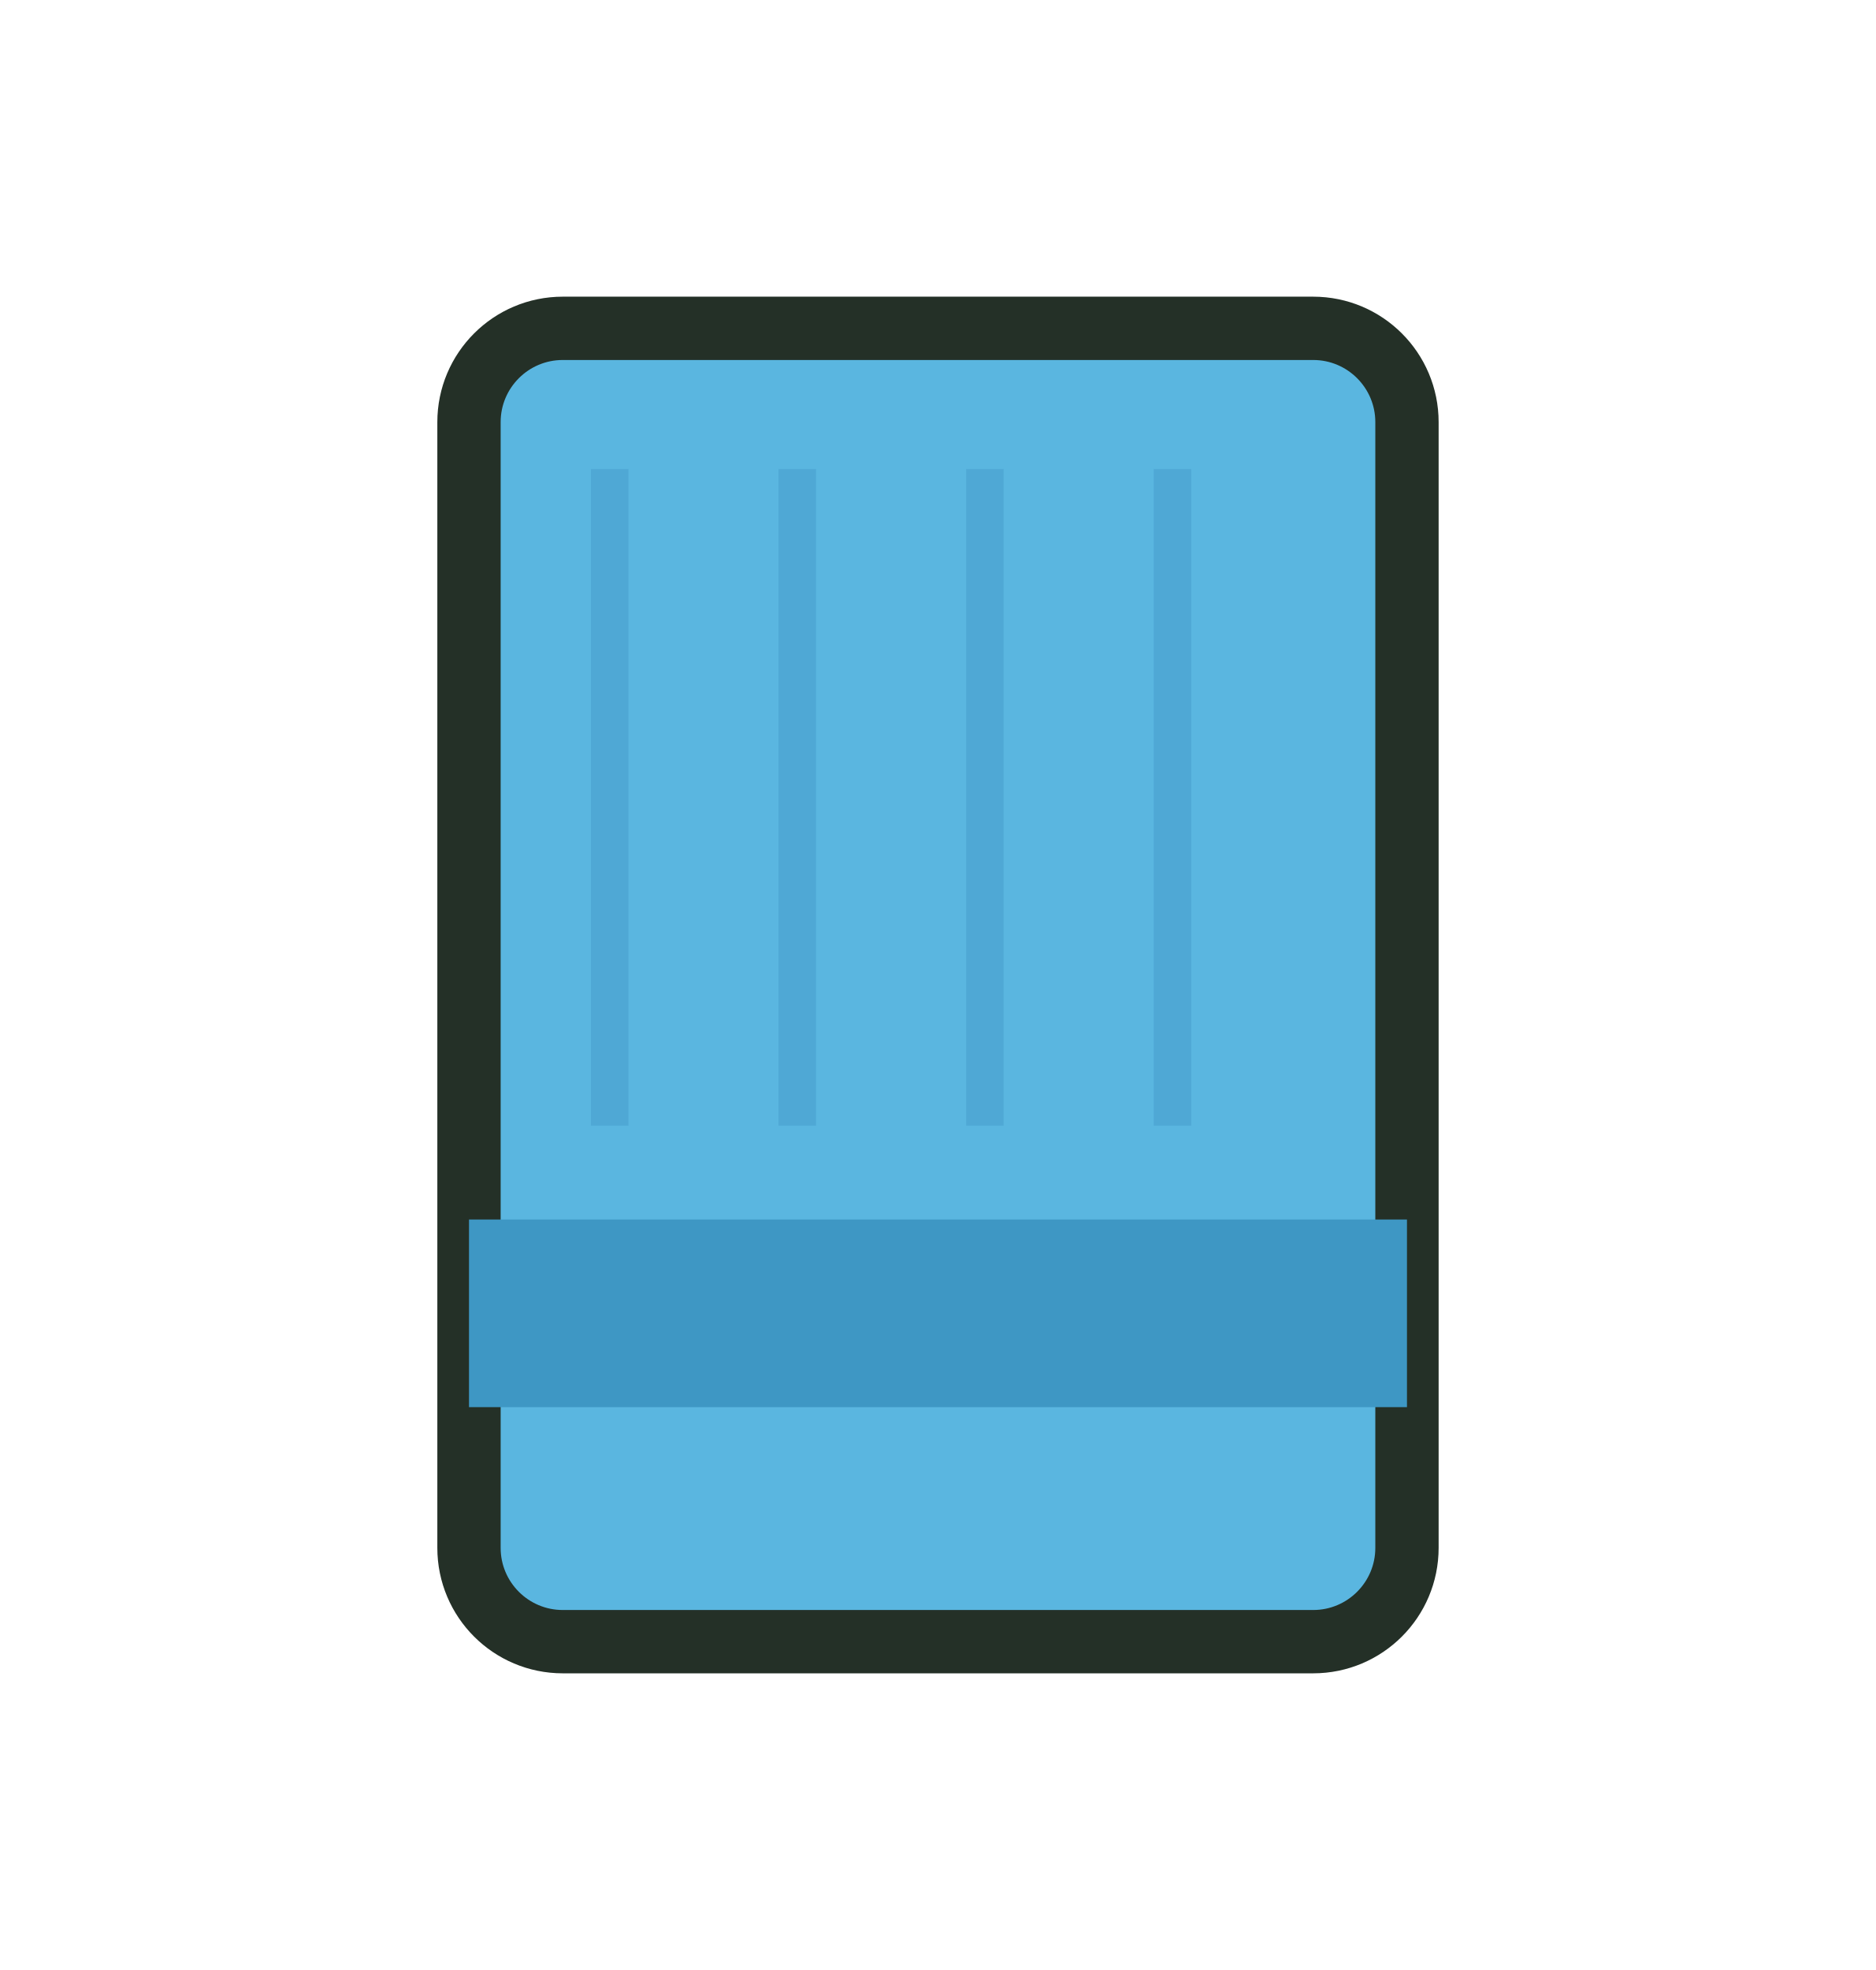
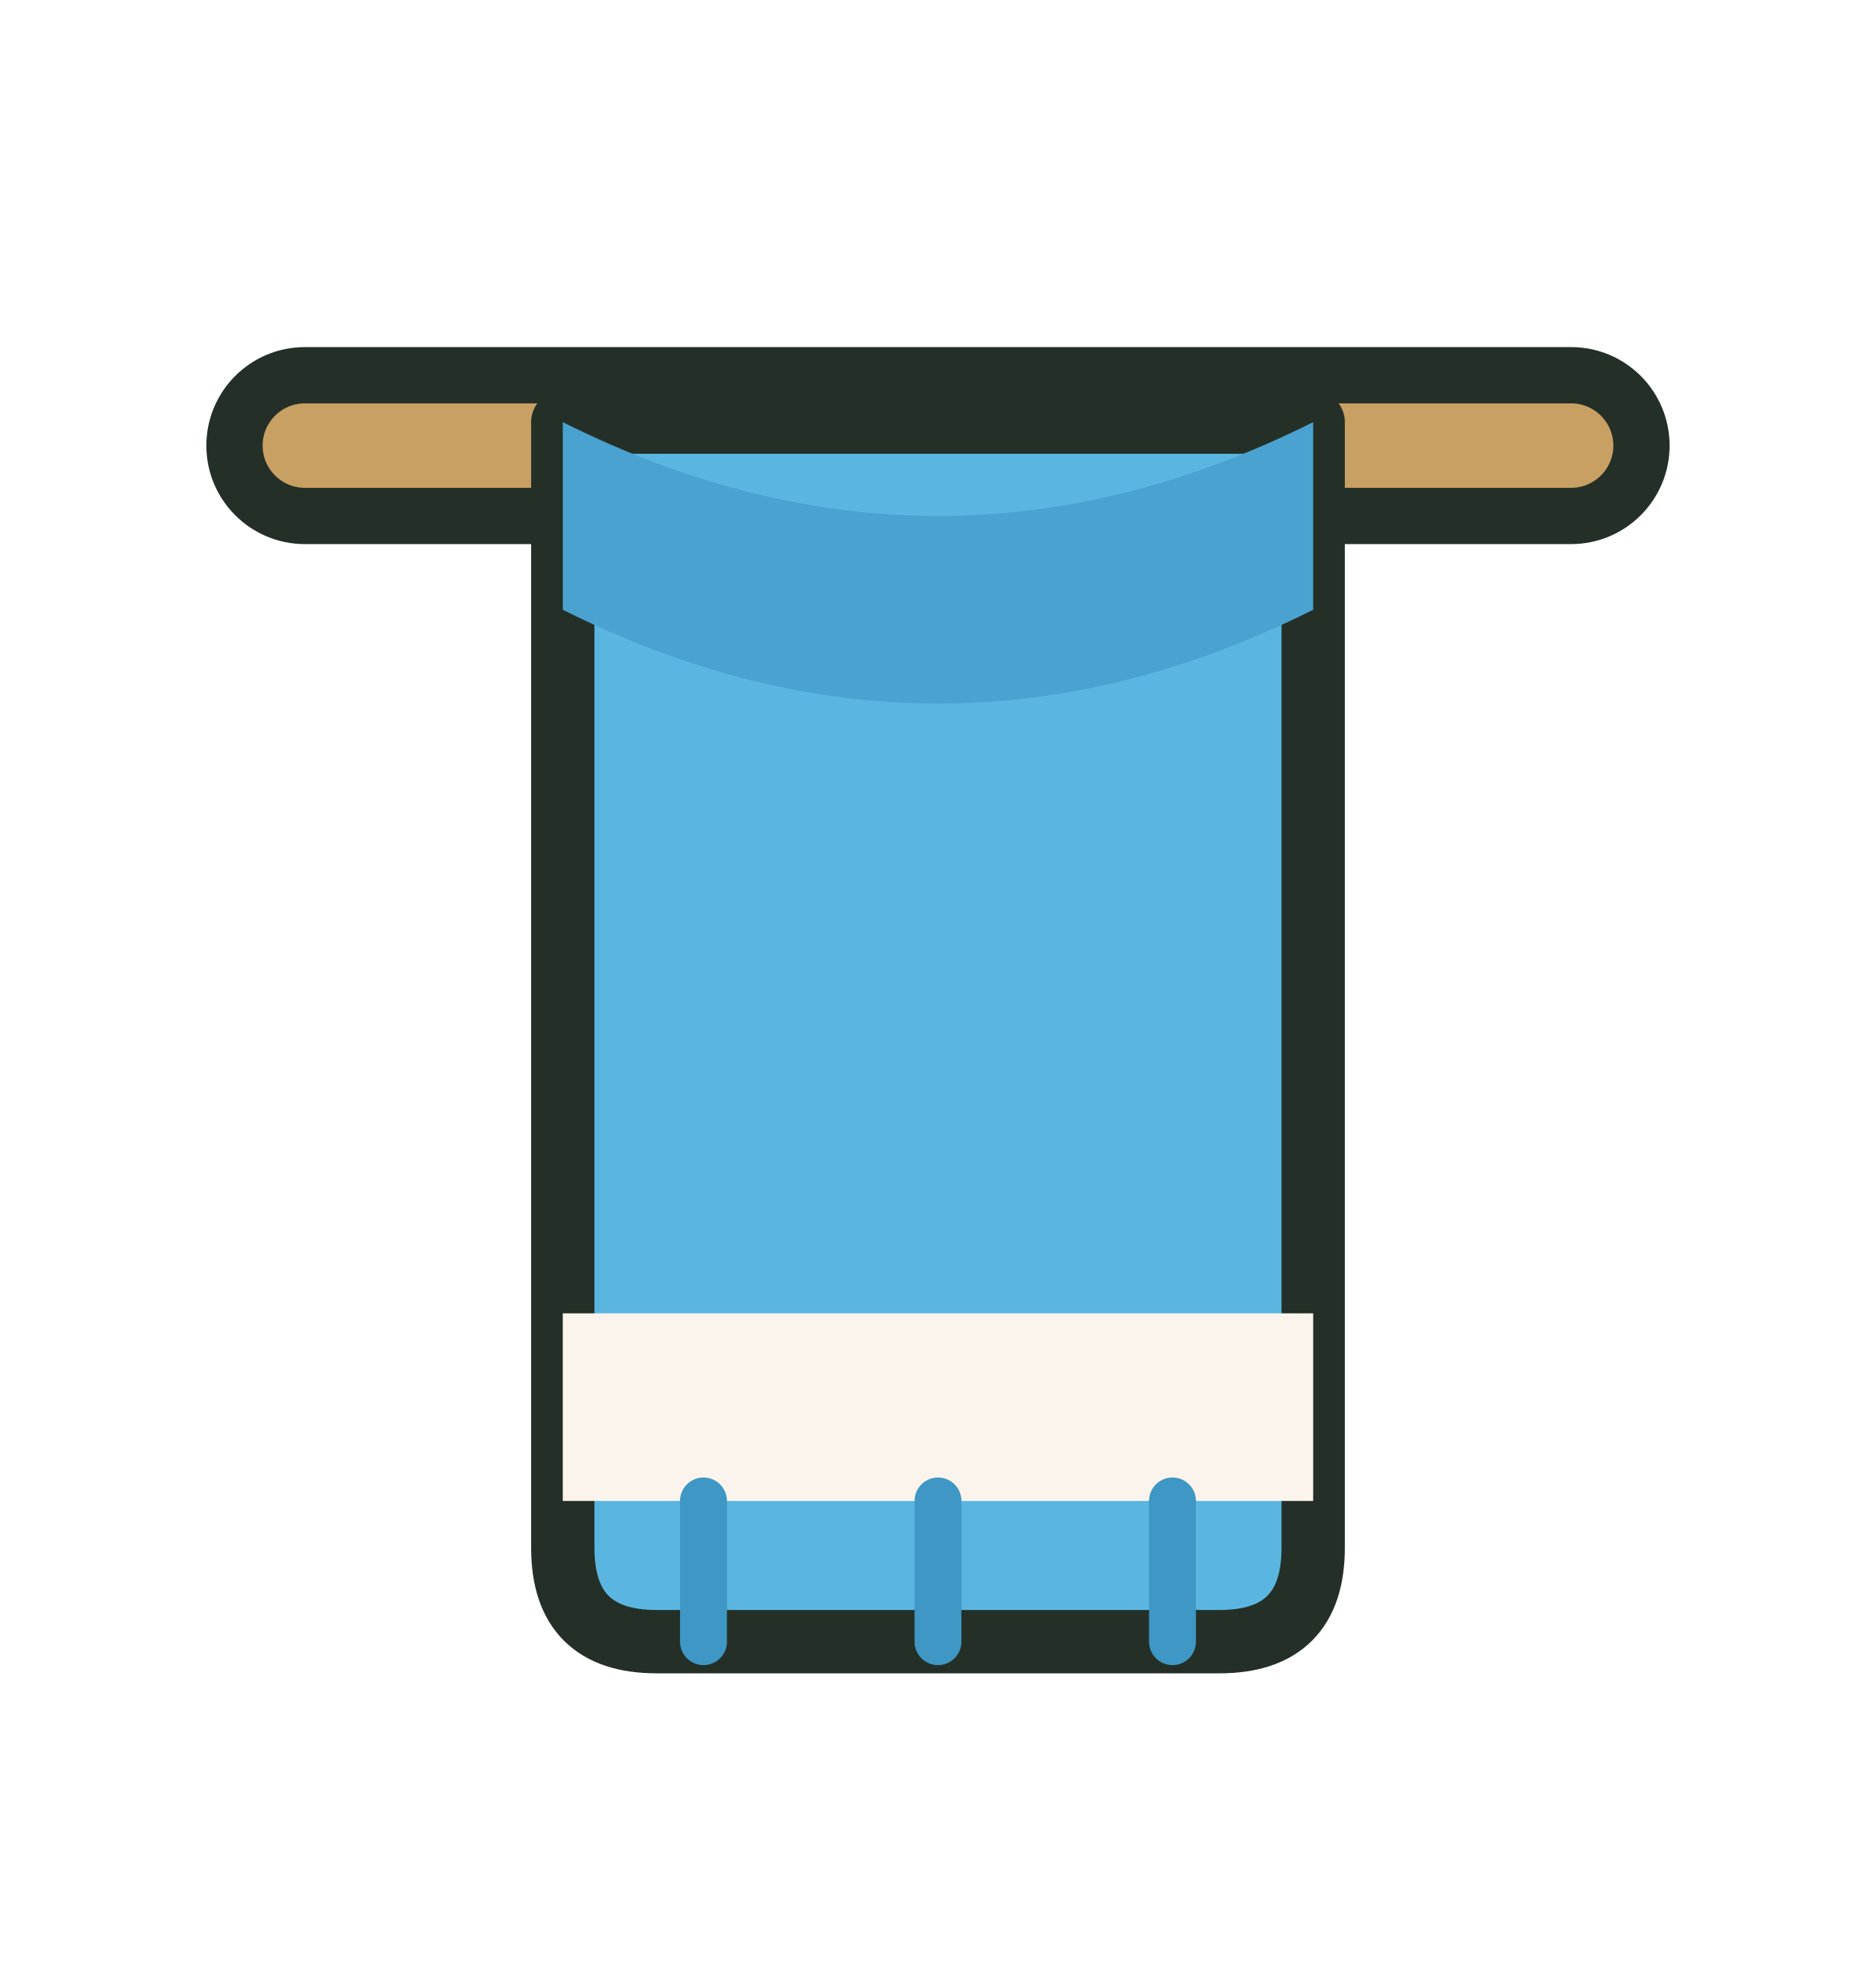
<svg xmlns="http://www.w3.org/2000/svg" viewBox="0 0 80 84">
-   <rect x="20" y="14" width="40" height="56" rx="4" fill="#5AB6E0" stroke="#243027" stroke-width="2.7" />
-   <rect x="20" y="52" width="40" height="8" fill="#3E97C4" />
-   <path d="M26,20 L26,48 M34,20 L34,48 M42,20 L42,48 M50,20 L50,48" stroke="#4AA2D0" stroke-width="1.6" opacity="0.7" />
+   <rect x="10" y="16" width="60" height="6" rx="3" fill="#C9A063" stroke="#243027" stroke-width="2.4" />
+   <path d="M24,18 L24,66 Q24,70 28,70 L52,70 Q56,70 56,66 L56,18 Z" fill="#5AB6E0" stroke="#243027" stroke-width="2.7" stroke-linejoin="round" />
+   <path d="M24,18 Q40,26 56,18 L56,26 Q40,34 24,26 Z" fill="#4AA2D0" />
+   <rect x="24" y="56" width="32" height="8" fill="#FBF4EC" />
+   <path d="M30,64 L30,70 M40,64 L40,70 M50,64 L50,70" stroke="#3E97C4" stroke-width="2" stroke-linecap="round" />
</svg>
